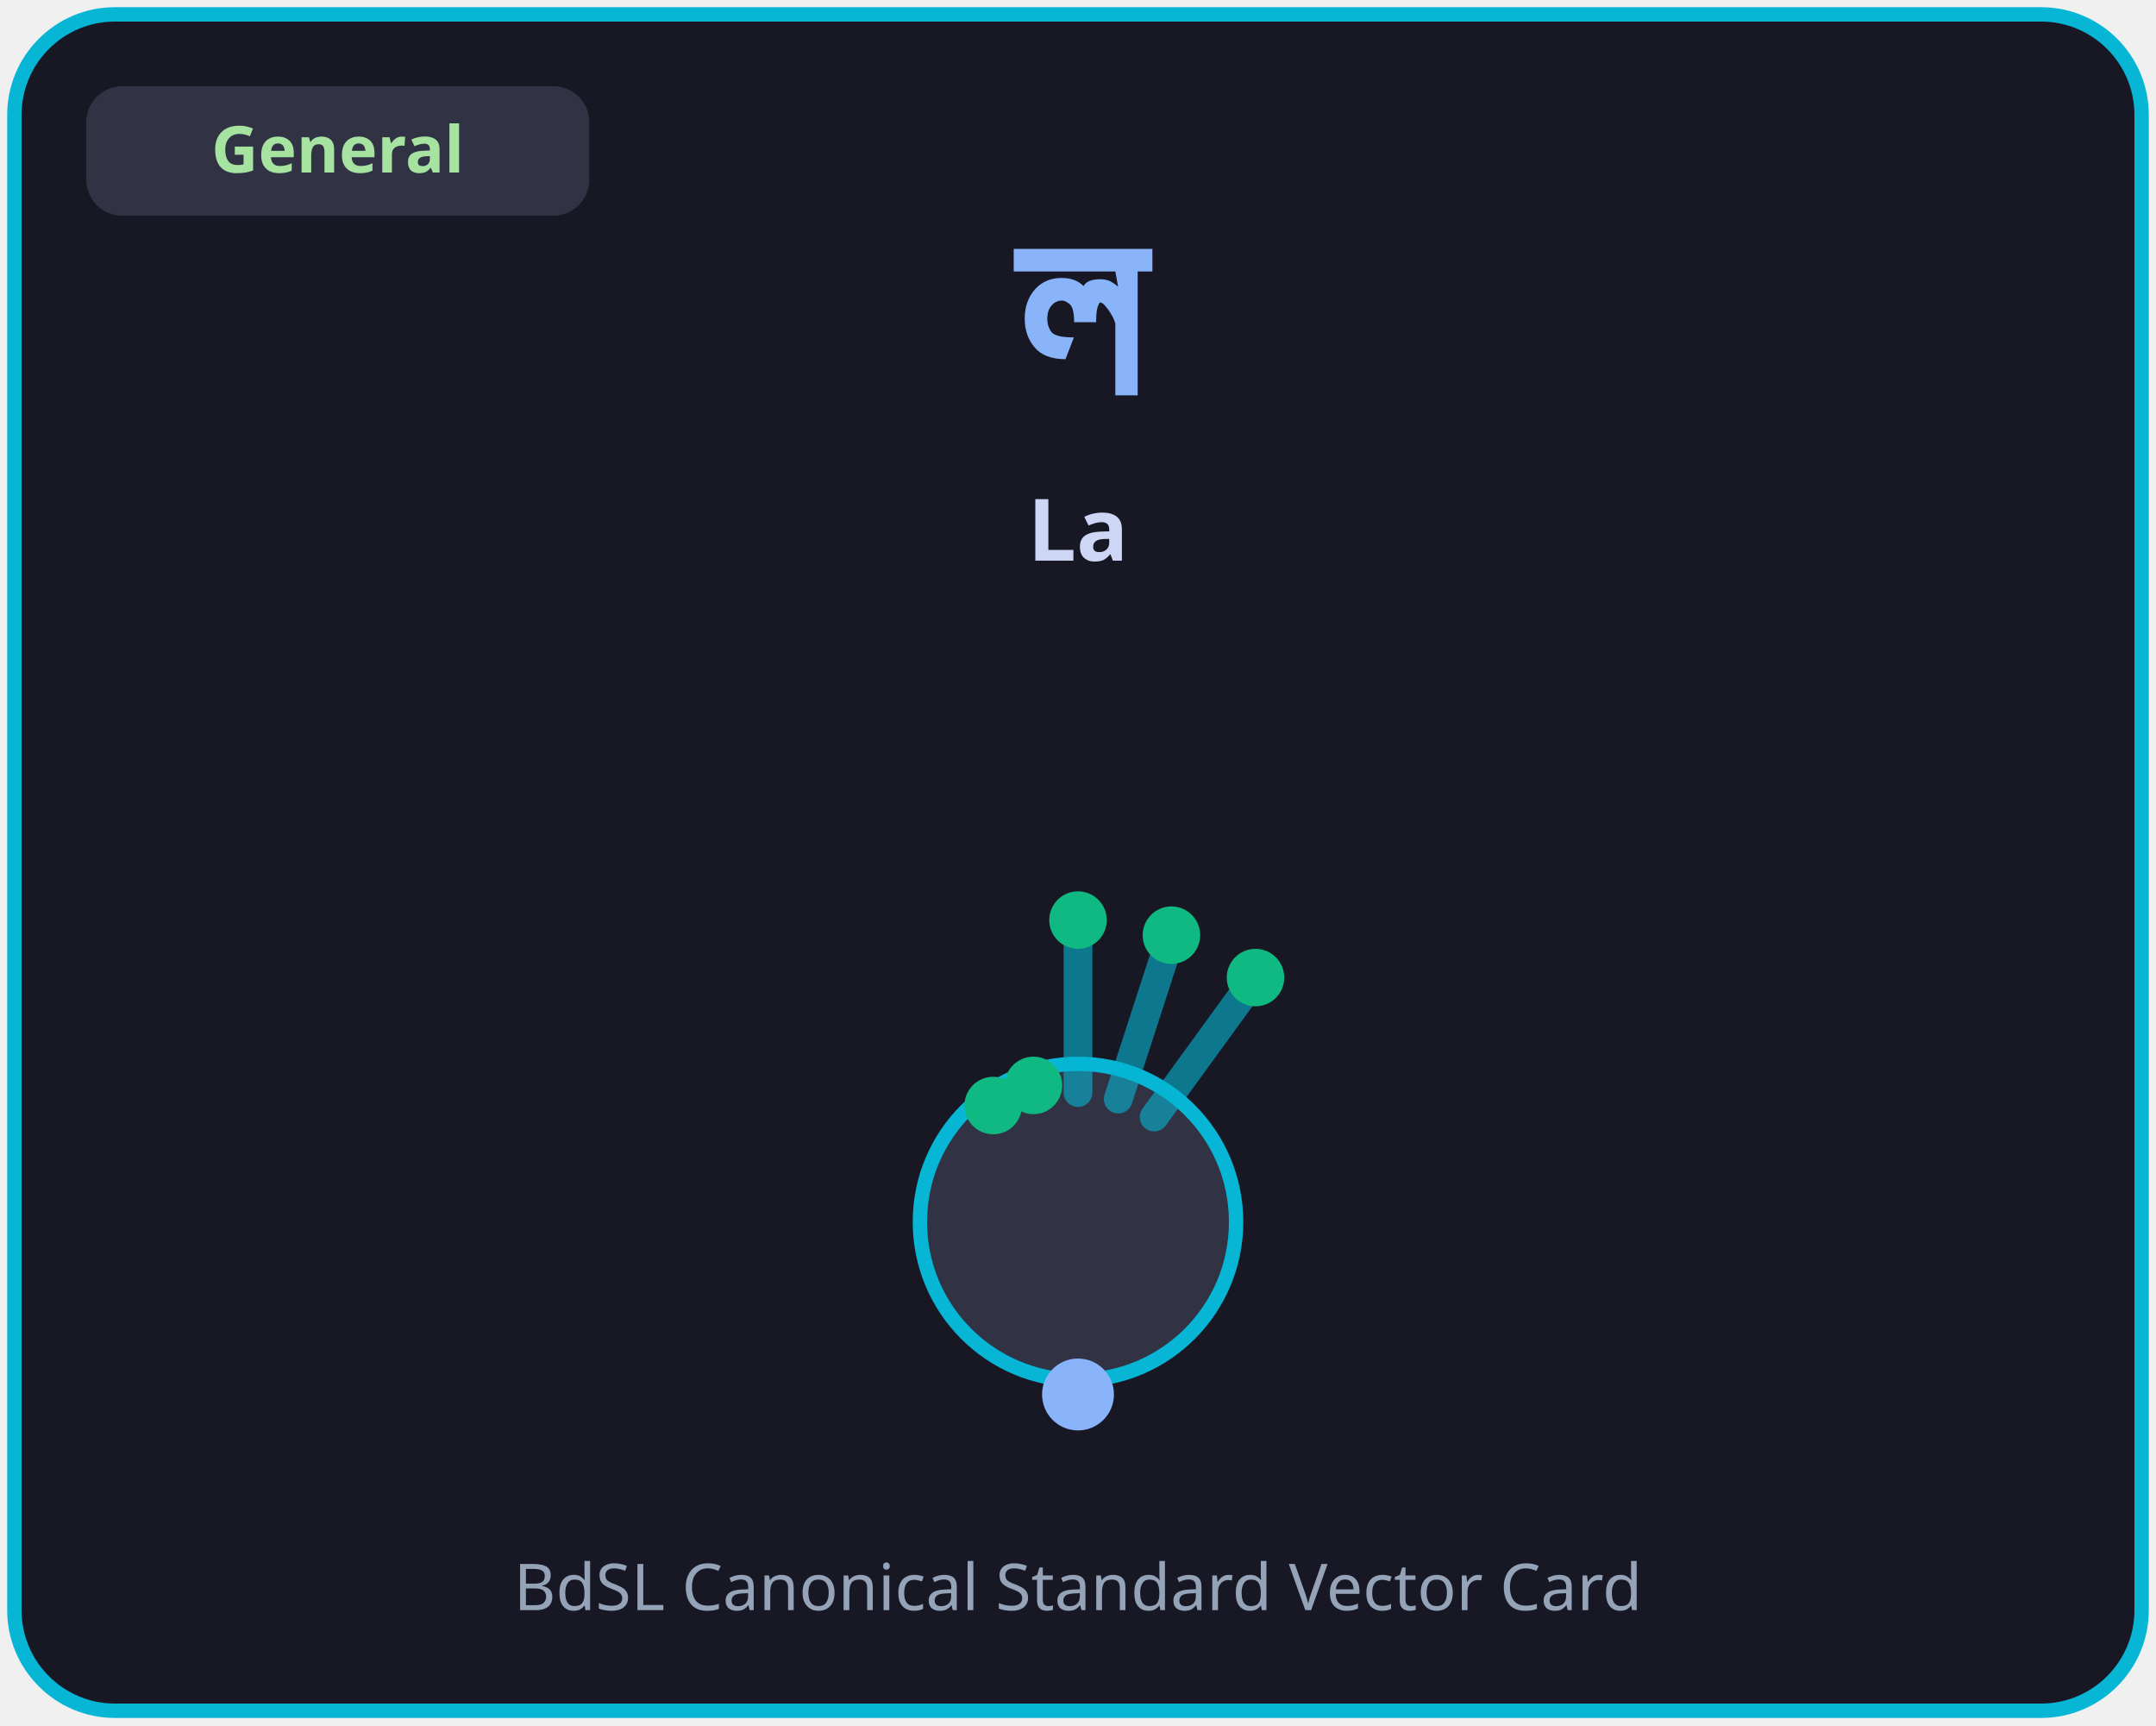
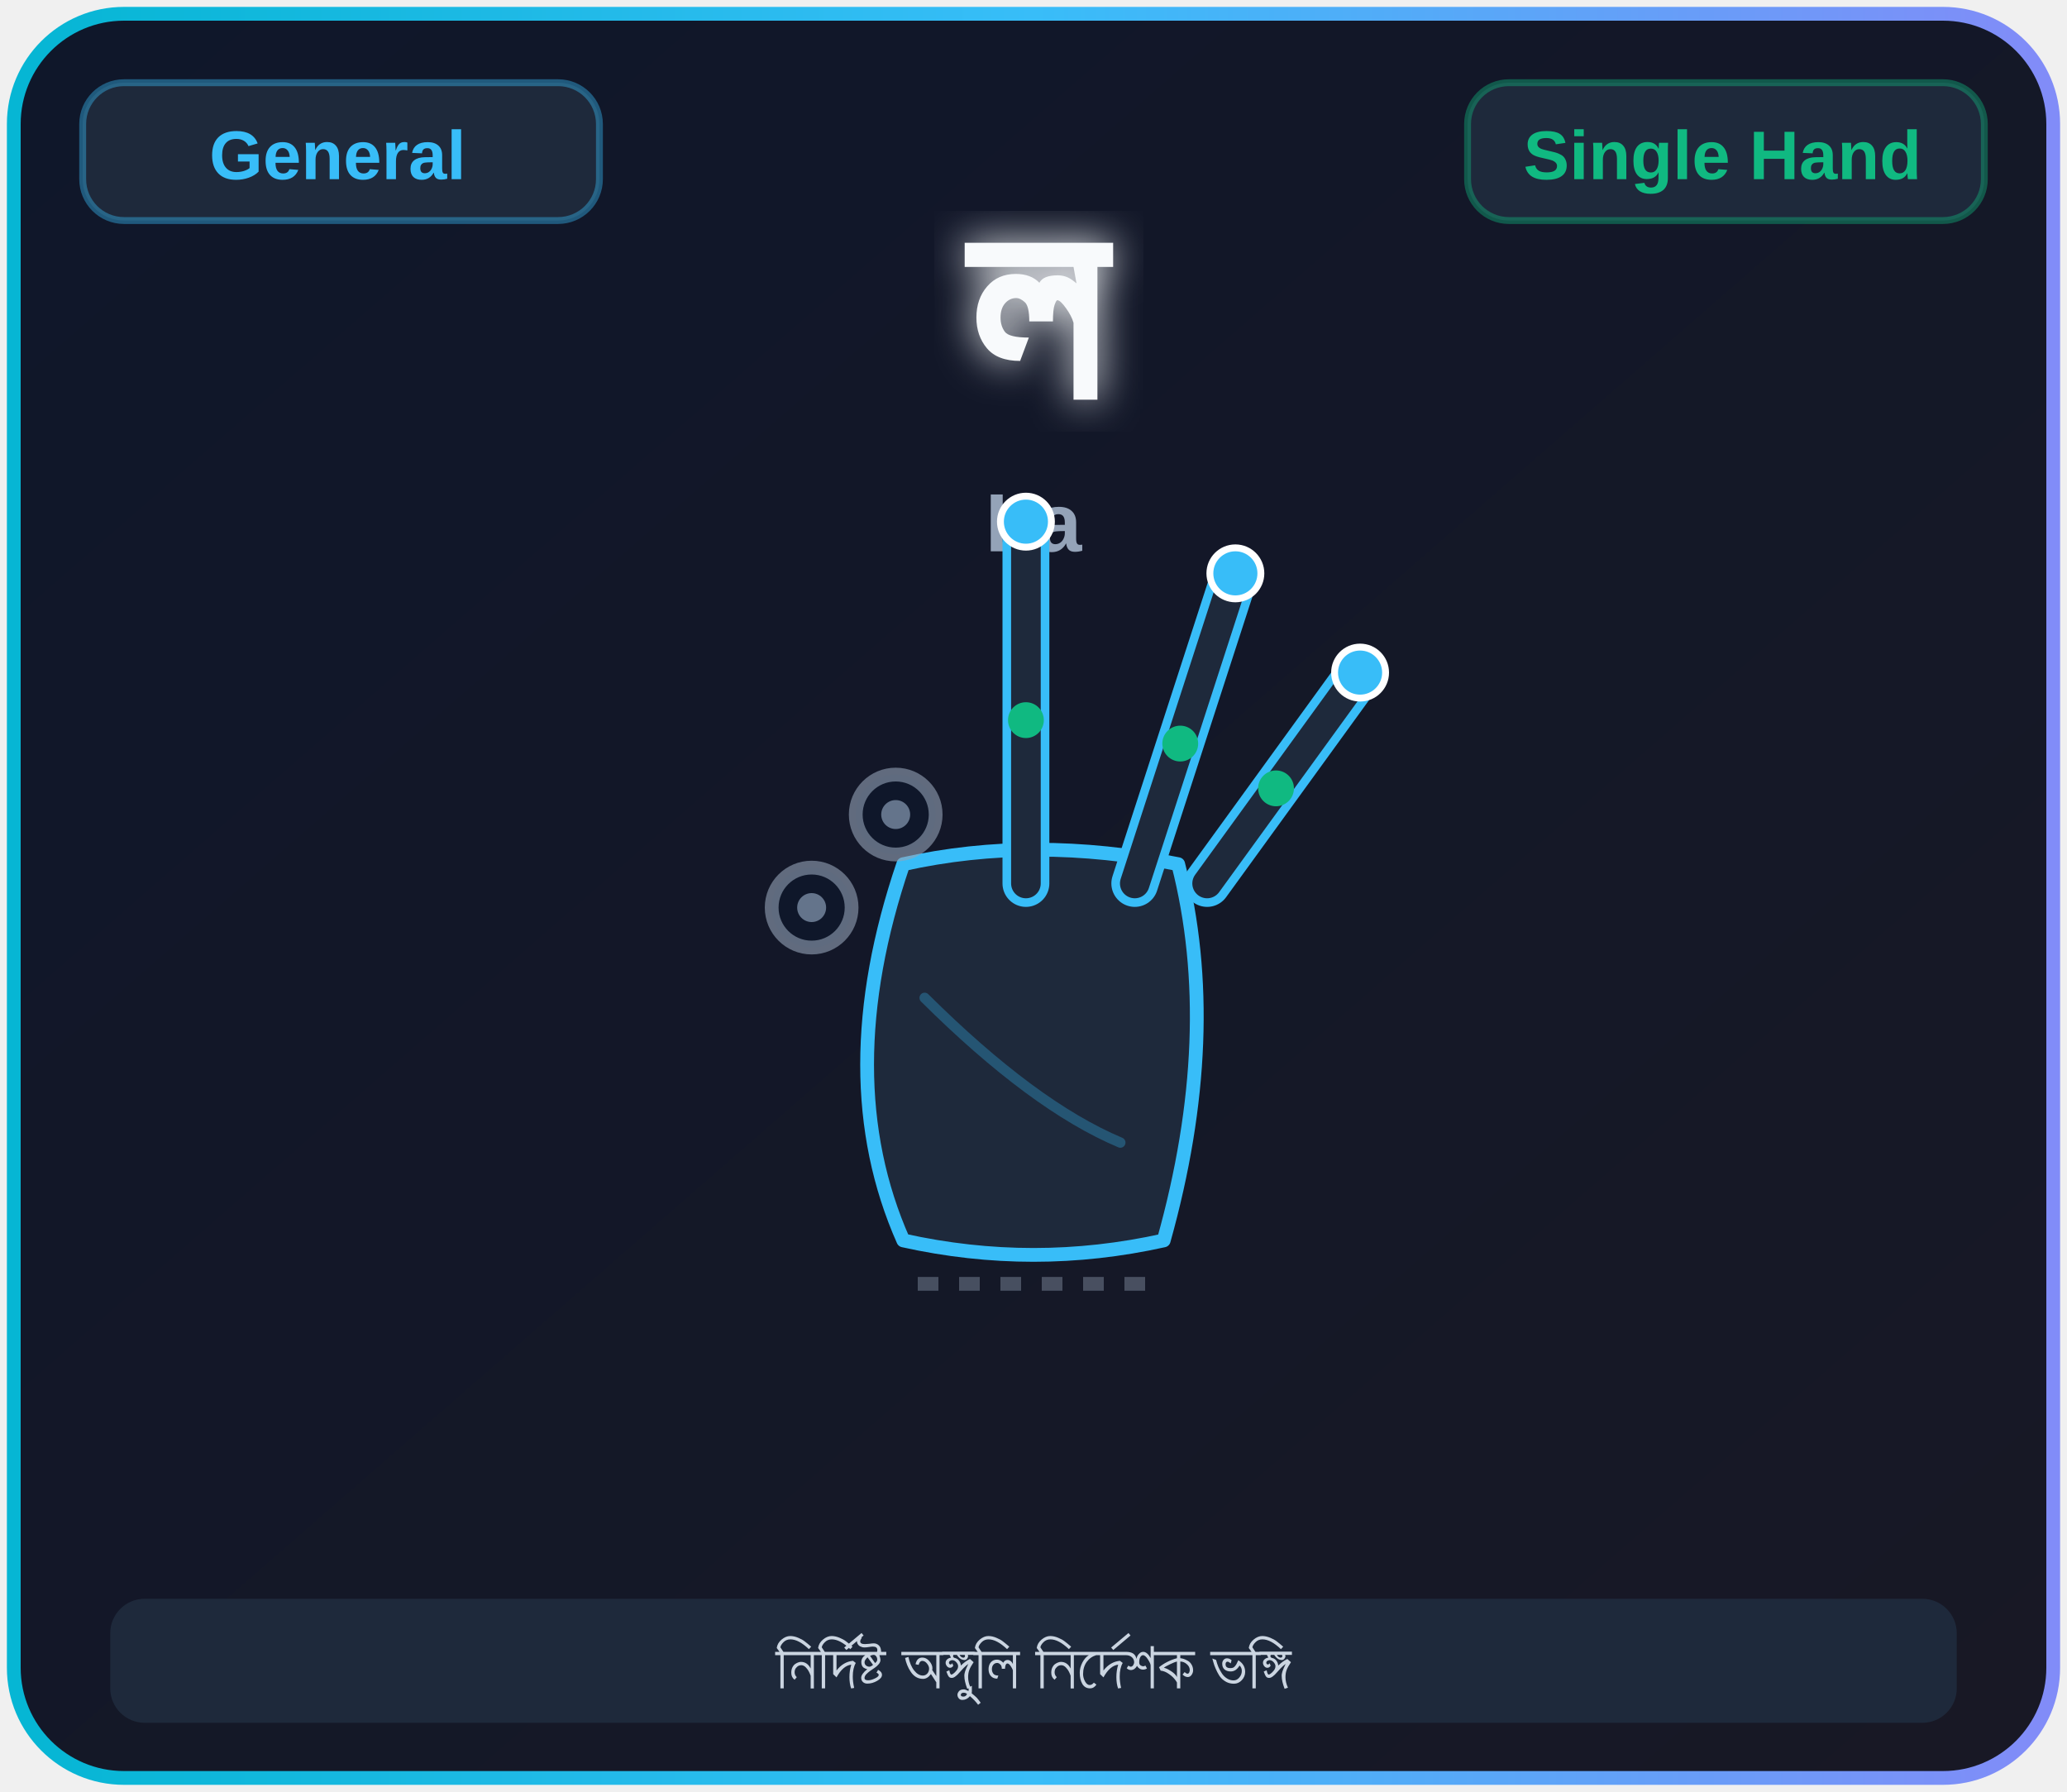
- <svg xmlns="http://www.w3.org/2000/svg" viewBox="0 0 300 240" width="300" height="240">
-   <rect width="296" height="236" x="2" y="2" rx="14" fill="#181825" stroke="#06B6D4" stroke-width="2" />
-   <rect x="12" y="12" width="70" height="18" rx="5" fill="#313244" />
-   <text x="47" y="24" fill="#A6E3A1" font-family="Segoe UI, sans-serif" font-size="9" font-weight="bold" text-anchor="middle">General</text>
-   <text x="150" y="55" fill="#89B4FA" font-family="SolaimanLipi, Arial, sans-serif" font-size="34" font-weight="bold" text-anchor="middle">ল</text>
-   <text x="150" y="78" fill="#CDD6F4" font-family="Segoe UI, sans-serif" font-size="12" font-weight="bold" text-anchor="middle">La</text>
-   <g transform="translate(0, 10)">
-     <circle cx="150" cy="160" r="22" fill="#313244" stroke="#06B6D4" stroke-width="2" />
-     <circle cx="150" cy="184" r="5" fill="#89B4FA" />
-     <line x1="139.4" y1="145.4" x2="138.2" y2="143.8" stroke="rgba(6, 182, 212, 0.6)" stroke-width="4" stroke-linecap="round" />
-     <circle cx="138.2" cy="143.8" r="4" fill="#10B981" />
-     <line x1="144.4" y1="142.9" x2="143.8" y2="141.0" stroke="rgba(6, 182, 212, 0.6)" stroke-width="4" stroke-linecap="round" />
-     <circle cx="143.8" cy="141.0" r="4" fill="#10B981" />
-     <line x1="150.0" y1="142.0" x2="150.0" y2="118.0" stroke="rgba(6, 182, 212, 0.6)" stroke-width="4" stroke-linecap="round" />
-     <circle cx="150.0" cy="118.0" r="4" fill="#10B981" />
-     <line x1="155.6" y1="142.9" x2="163.0" y2="120.1" stroke="rgba(6, 182, 212, 0.6)" stroke-width="4" stroke-linecap="round" />
-     <circle cx="163.0" cy="120.1" r="4" fill="#10B981" />
-     <line x1="160.6" y1="145.4" x2="174.7" y2="126.0" stroke="rgba(6, 182, 212, 0.6)" stroke-width="4" stroke-linecap="round" />
-     <circle cx="174.7" cy="126.0" r="4" fill="#10B981" />
+ <svg xmlns="http://www.w3.org/2000/svg" viewBox="0 0 300 260" width="300" height="260">
+   <defs>
+     <linearGradient id="cardBg" x1="0%" y1="0%" x2="100%" y2="100%">
+       <stop offset="0%" stop-color="#0F172A" />
+       <stop offset="100%" stop-color="#181825" />
+     </linearGradient>
+     <linearGradient id="borderGlow" x1="0%" y1="0%" x2="100%" y2="0%">
+       <stop offset="0%" stop-color="#06B6D4" />
+       <stop offset="50%" stop-color="#38BDF8" />
+       <stop offset="100%" stop-color="#818CF8" />
+     </linearGradient>
+     <filter id="glow" x="-20%" y="-20%" width="140%" height="140%">
+       <feGaussianBlur stdDeviation="3" result="blur" />
+       <feComposite in="SourceGraphic" in2="blur" operator="over" />
+     </filter>
+   </defs>
+   <rect width="296" height="256" x="2" y="2" rx="16" fill="url(#cardBg)" stroke="url(#borderGlow)" stroke-width="2" />
+   <rect x="12" y="12" width="75" height="20" rx="6" fill="#1E293B" stroke="rgba(56, 189, 248, 0.4)" stroke-width="1" />
+   <text x="49" y="26" fill="#38BDF8" font-family="'Segoe UI', Arial, sans-serif" font-size="10" font-weight="bold" text-anchor="middle">General</text>
+   <rect x="213" y="12" width="75" height="20" rx="6" fill="#1E293B" stroke="rgba(16, 185, 129, 0.4)" stroke-width="1" />
+   <text x="250" y="26" fill="#10B981" font-family="'Segoe UI', Arial, sans-serif" font-size="10" font-weight="bold" text-anchor="middle">Single Hand</text>
+   <text x="150" y="58" fill="#F8FAFC" font-family="'SolaimanLipi', 'Segoe UI', Arial, sans-serif" font-size="38" font-weight="900" text-anchor="middle" filter="url(#glow)">ল</text>
+   <text x="150" y="80" fill="#94A3B8" font-family="'Segoe UI', Arial, sans-serif" font-size="12" font-weight="600" text-anchor="middle">La</text>
+   <g id="hand_anatomy">
+     <path d="M 131.1,180.0 Q 150.0,184.2 168.9,180.0 Q 177.3,150.0 171.0,125.4 Q 150.0,121.2 131.1,125.4 Q 120.6,156.3 131.1,180.0 Z" fill="#1E293B" stroke="#38BDF8" stroke-width="2" stroke-linejoin="round" />
+     <path d="M 134.2,144.8 Q 150.0,160.5 162.6,165.8" fill="none" stroke="rgba(56, 189, 248, 0.3)" stroke-width="1.5" stroke-linecap="round" />
+     <line x1="133.2" y1="186.3" x2="166.8" y2="186.3" stroke="rgba(148, 163, 184, 0.4)" stroke-width="2" stroke-dasharray="3,3" />
+     <circle cx="117.8" cy="131.7" r="5.8" fill="#0F172A" stroke="rgba(148, 163, 184, 0.6)" stroke-width="2" />
+     <circle cx="117.8" cy="131.7" r="2.1" fill="#64748B" />
+     <circle cx="130.0" cy="118.2" r="5.8" fill="#0F172A" stroke="rgba(148, 163, 184, 0.6)" stroke-width="2" />
+     <circle cx="130.0" cy="118.2" r="2.1" fill="#64748B" />
+     <line x1="148.9" y1="128.2" x2="148.9" y2="75.7" stroke="#38BDF8" stroke-width="6.8" stroke-linecap="round" />
+     <line x1="148.9" y1="128.2" x2="148.9" y2="75.7" stroke="#1E293B" stroke-width="4.3" stroke-linecap="round" />
+     <circle cx="148.9" cy="104.5" r="2.6" fill="#10B981" />
+     <circle cx="148.9" cy="75.7" r="3.7" fill="#38BDF8" stroke="#FFFFFF" stroke-width="1" />
+     <line x1="164.7" y1="128.2" x2="179.3" y2="83.2" stroke="#38BDF8" stroke-width="6.8" stroke-linecap="round" />
+     <line x1="164.7" y1="128.2" x2="179.3" y2="83.2" stroke="#1E293B" stroke-width="4.3" stroke-linecap="round" />
+     <circle cx="171.3" cy="107.9" r="2.6" fill="#10B981" />
+     <circle cx="179.3" cy="83.2" r="3.7" fill="#38BDF8" stroke="#FFFFFF" stroke-width="1" />
+     <line x1="175.2" y1="128.2" x2="197.4" y2="97.6" stroke="#38BDF8" stroke-width="6.8" stroke-linecap="round" />
+     <line x1="175.2" y1="128.2" x2="197.4" y2="97.6" stroke="#1E293B" stroke-width="4.3" stroke-linecap="round" />
+     <circle cx="185.2" cy="114.4" r="2.6" fill="#10B981" />
+     <circle cx="197.4" cy="97.6" r="3.7" fill="#38BDF8" stroke="#FFFFFF" stroke-width="1" />
  </g>
-   <text x="150" y="224" fill="#94A3B8" font-family="Segoe UI, sans-serif" font-size="9" text-anchor="middle">BdSL Canonical Standard Vector Card</text>
+   <rect x="16" y="232" width="268" height="18" rx="5" fill="#1E293B" />
+   <text x="150" y="245" fill="#CBD5E1" font-family="'Segoe UI', Arial, sans-serif" font-size="9.5" font-weight="500" text-anchor="middle">নির্দিষ্ট অঙ্গুলি নির্দেশক ভঙ্গি</text>
</svg>
